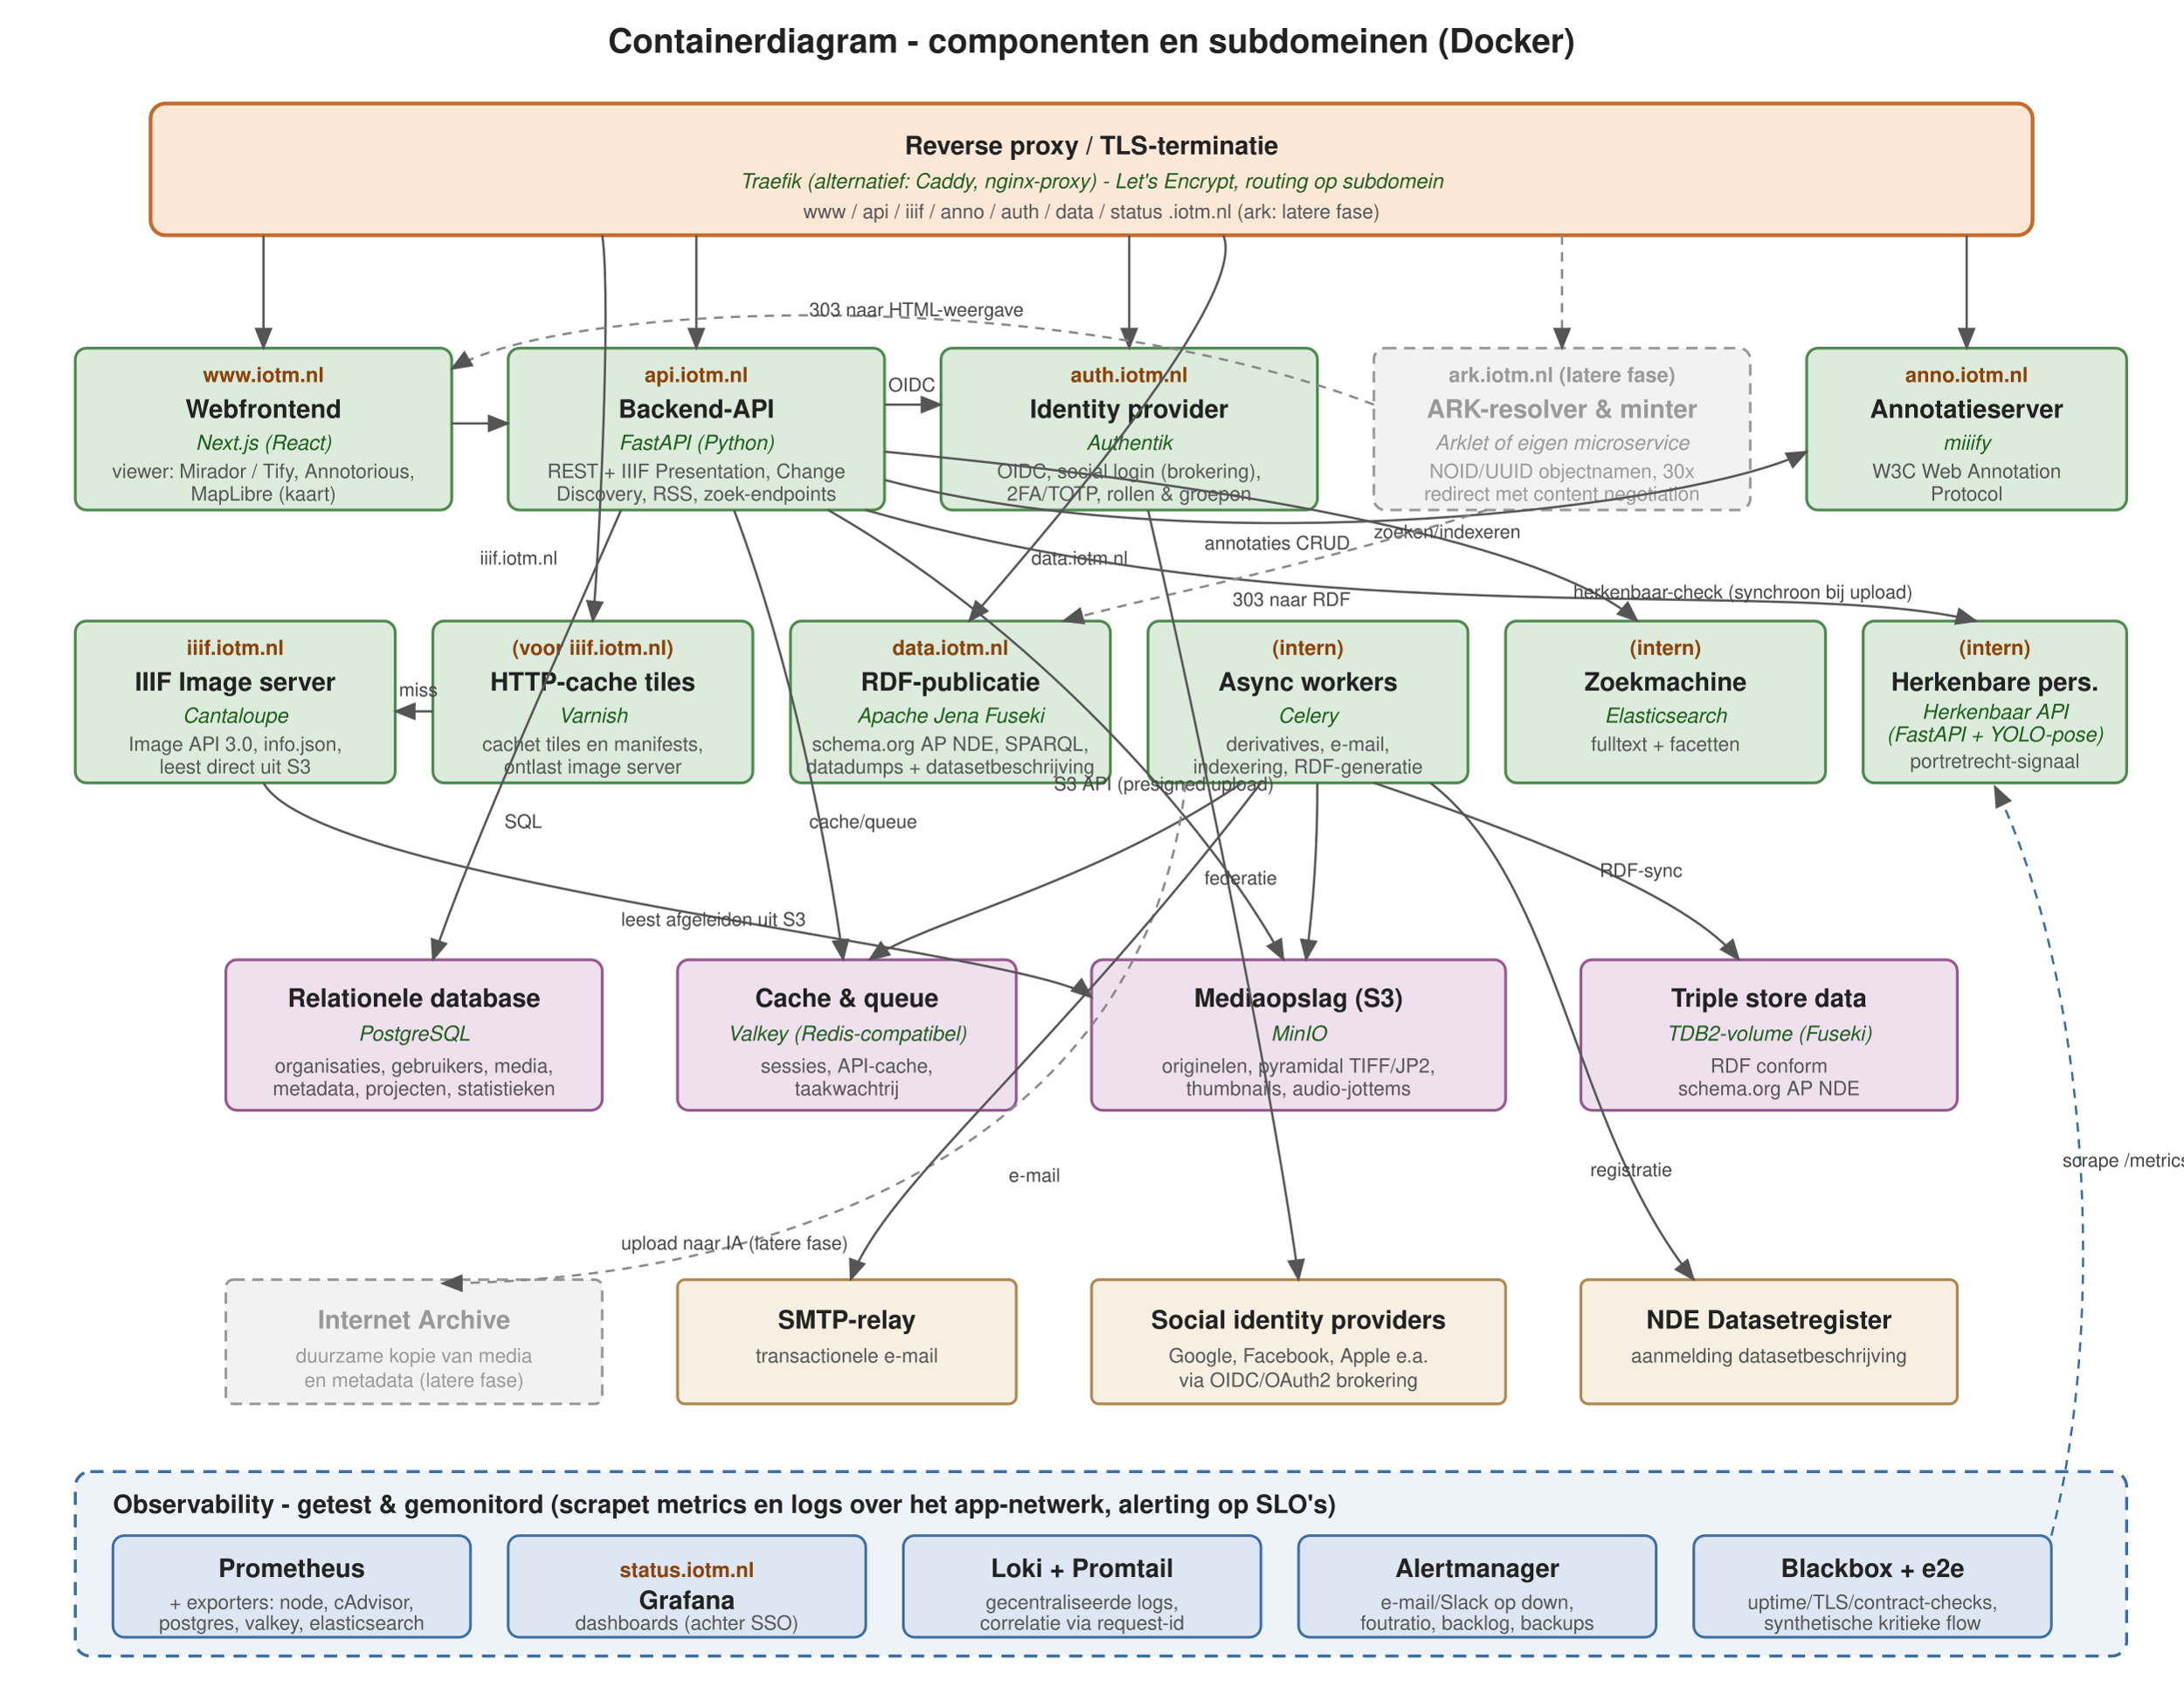
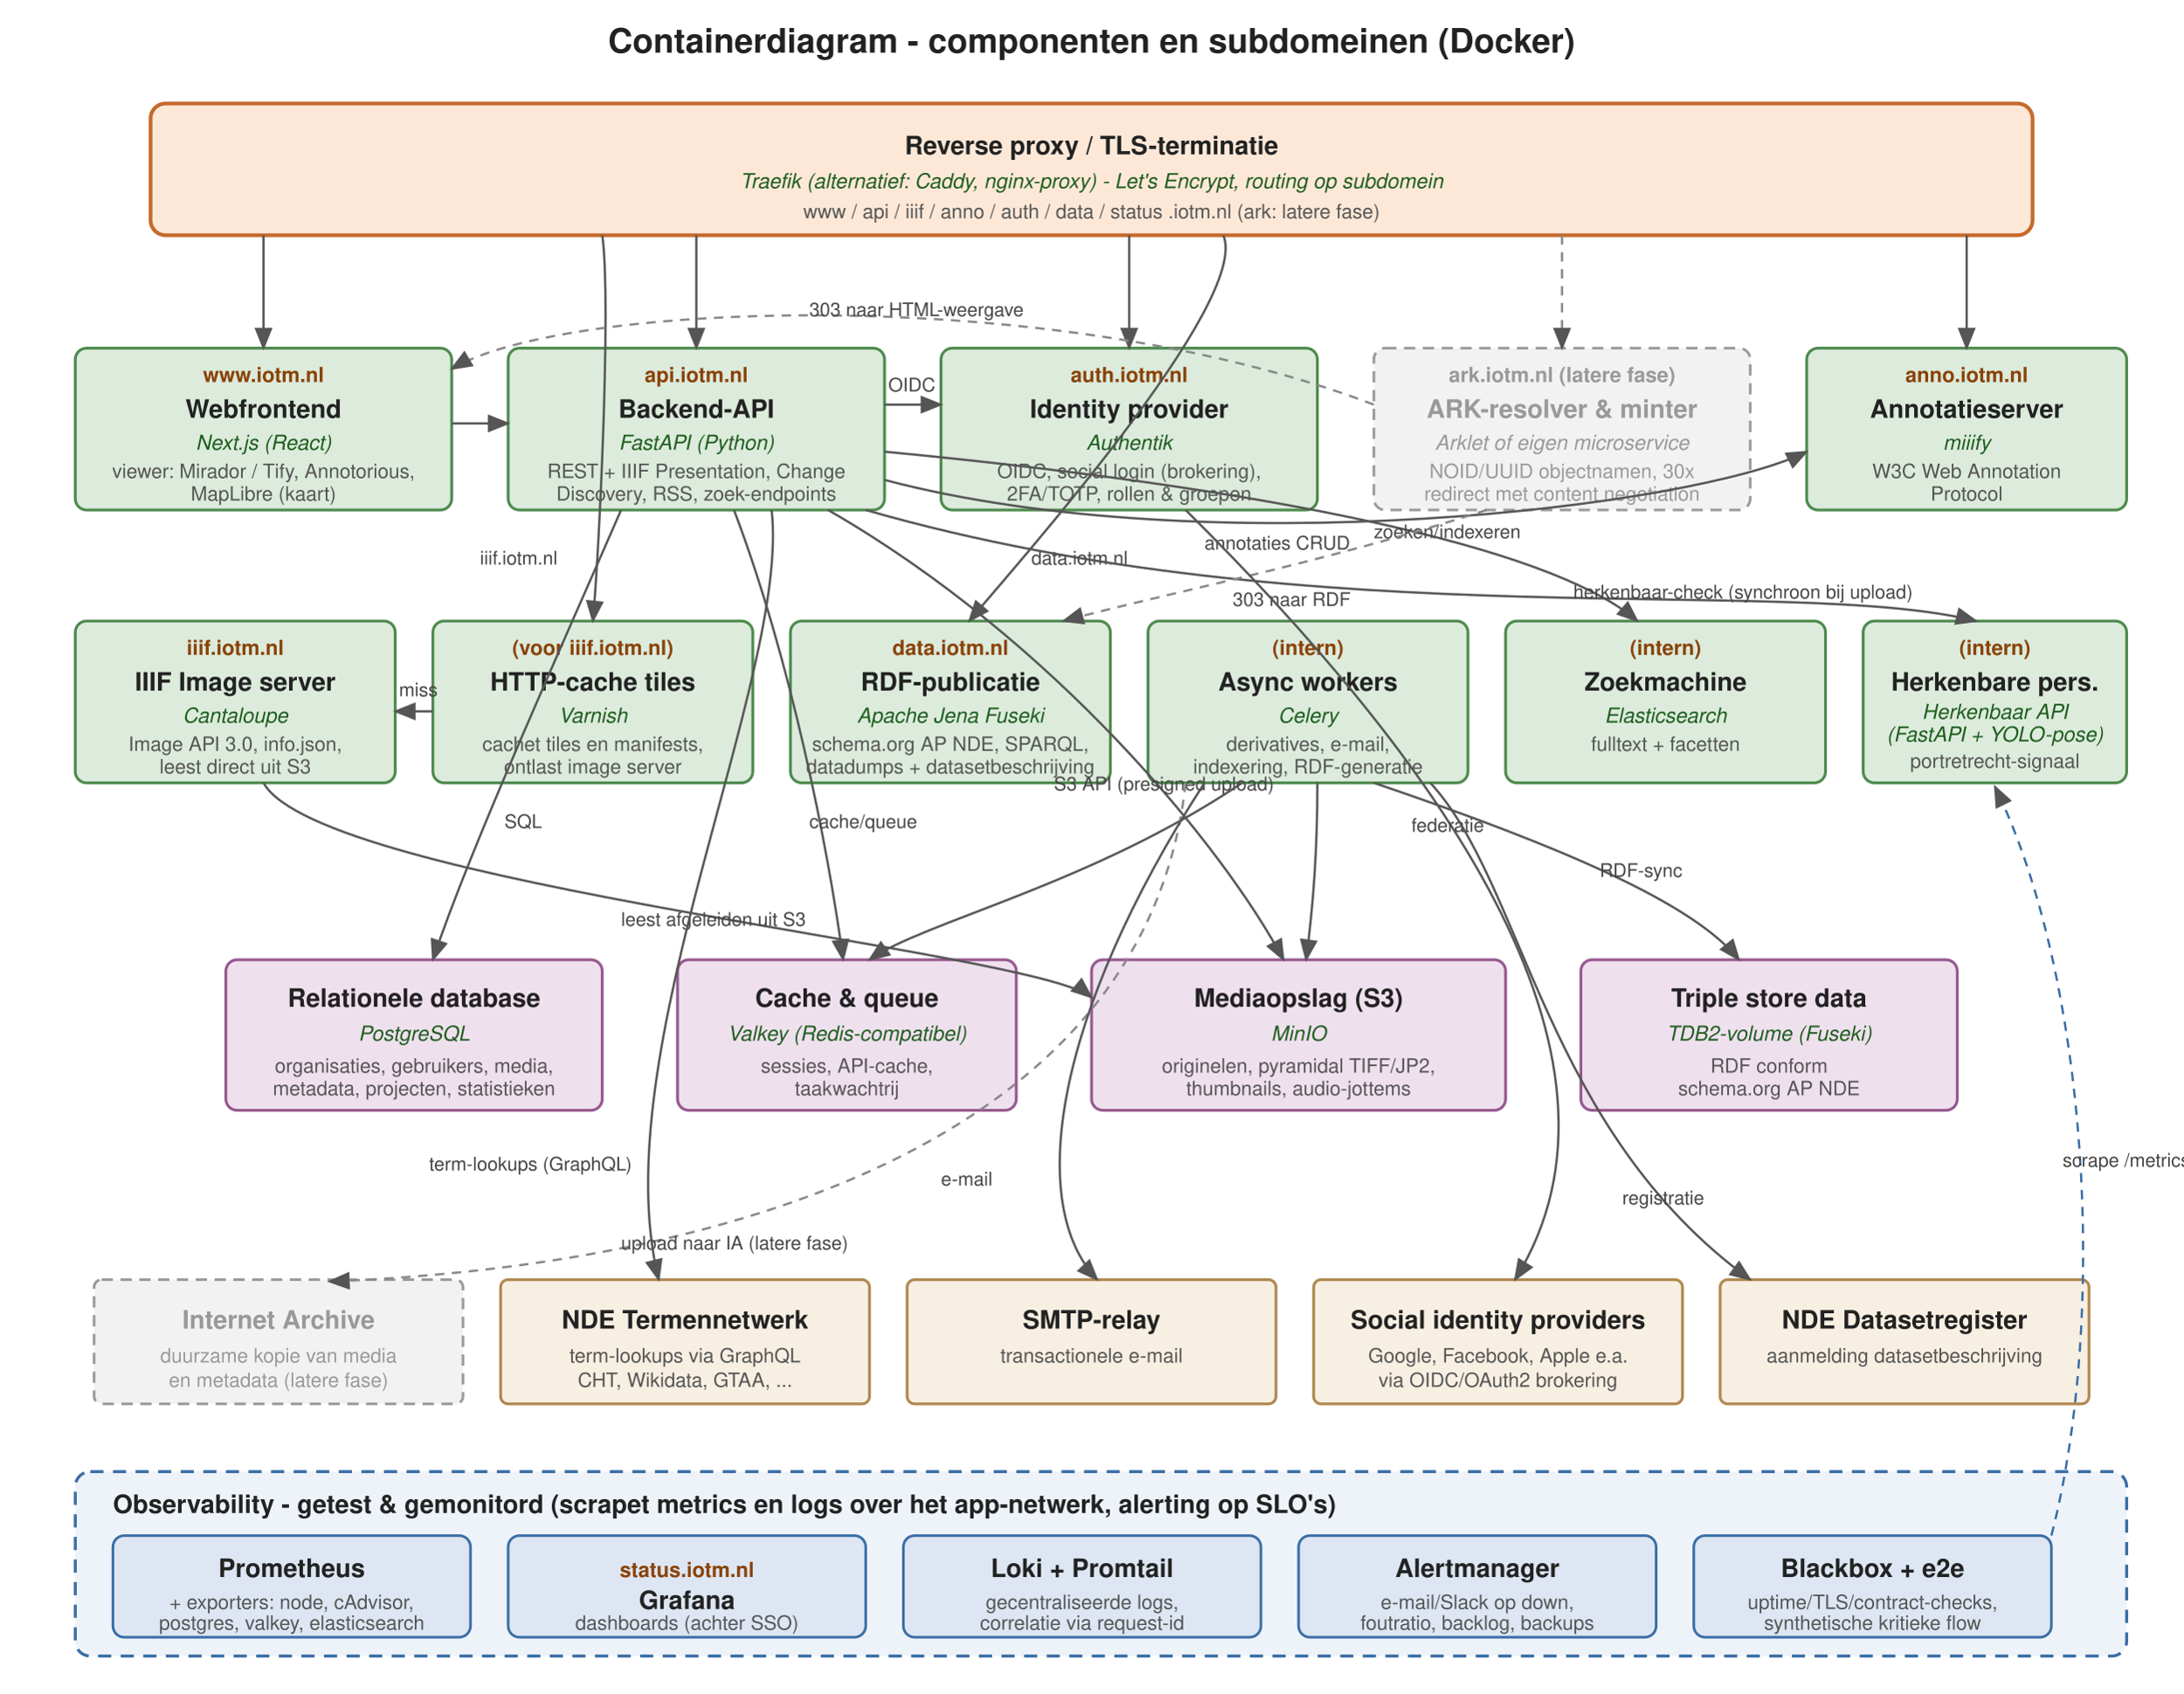
<svg xmlns="http://www.w3.org/2000/svg" viewBox="0 0 1160 900" font-family="Segoe UI, Helvetica, Arial, sans-serif">
  <defs>
    <marker id="a2" markerWidth="10" markerHeight="8" refX="9" refY="4" orient="auto">
      <path d="M0,0 L10,4 L0,8 z" fill="#555" />
    </marker>
  </defs>
  <style>
    .edge  { stroke:#555; stroke-width:1.2; fill:none; marker-end:url(#a2); }
    .edged { stroke:#888; stroke-width:1.2; fill:none; stroke-dasharray:5 4; marker-end:url(#a2); }
    .proxy rect { fill:#fde8d8; stroke:#c56a2b; stroke-width:2; }
    .app rect   { fill:#dcebdc; stroke:#4d8a4d; stroke-width:1.5; }
    .db rect    { fill:#efe0ee; stroke:#96588f; stroke-width:1.5; }
    .ext rect   { fill:#f7efe2; stroke:#b08850; stroke-width:1.5; }
    .mon rect   { fill:#dde6f2; stroke:#3a6ea5; stroke-width:1.4; }
    .fut rect   { fill:#f2f2f2; stroke:#999; stroke-width:1.4; stroke-dasharray:6 4; }
    .fut text   { fill:#999; }
    .mone { stroke:#3a6ea5; stroke-width:1.2; fill:none; stroke-dasharray:5 4; marker-end:url(#a2); }
    .lbl { font-size:13.5px; font-weight:600; fill:#222; }
    .oss { font-size:11px; font-style:italic; fill:#1e5d1e; }
    .sub { font-size:10.5px; fill:#555; }
    .dom { font-size:11px; font-weight:600; fill:#8a4207; }
    .elbl{ font-size:10px; fill:#444; }
  </style>
  <text x="580" y="28" text-anchor="middle" font-size="18" font-weight="700" fill="#222">Containerdiagram - componenten en subdomeinen (Docker)</text>
  <g class="proxy">
    <rect x="80" y="55" width="1000" height="70" rx="8" />
    <text x="580" y="82" text-anchor="middle" class="lbl">Reverse proxy / TLS-terminatie</text>
    <text x="580" y="100" text-anchor="middle" class="oss">Traefik (alternatief: Caddy, nginx-proxy) - Let's Encrypt, routing op subdomein</text>
    <text x="580" y="116" text-anchor="middle" class="sub">www / api / iiif / anno / auth / data / status .iotm.nl (ark: latere fase)</text>
  </g>
  <g class="app">
    <rect x="40" y="185" width="200" height="86" rx="6" />
    <text x="140" y="203" text-anchor="middle" class="dom">www.iotm.nl</text>
    <text x="140" y="222" text-anchor="middle" class="lbl">Webfrontend</text>
    <text x="140" y="239" text-anchor="middle" class="oss">Next.js (React)</text>
    <text x="140" y="254" text-anchor="middle" class="sub">viewer: Mirador / Tify, Annotorious,</text>
    <text x="140" y="266" text-anchor="middle" class="sub">MapLibre (kaart)</text>
  </g>
  <g class="app">
    <rect x="270" y="185" width="200" height="86" rx="6" />
    <text x="370" y="203" text-anchor="middle" class="dom">api.iotm.nl</text>
    <text x="370" y="222" text-anchor="middle" class="lbl">Backend-API</text>
    <text x="370" y="239" text-anchor="middle" class="oss">FastAPI (Python)</text>
    <text x="370" y="254" text-anchor="middle" class="sub">REST + IIIF Presentation, Change</text>
    <text x="370" y="266" text-anchor="middle" class="sub">Discovery, RSS, zoek-endpoints</text>
  </g>
  <g class="app">
    <rect x="500" y="185" width="200" height="86" rx="6" />
    <text x="600" y="203" text-anchor="middle" class="dom">auth.iotm.nl</text>
    <text x="600" y="222" text-anchor="middle" class="lbl">Identity provider</text>
    <text x="600" y="239" text-anchor="middle" class="oss">Authentik</text>
    <text x="600" y="254" text-anchor="middle" class="sub">OIDC, social login (brokering),</text>
    <text x="600" y="266" text-anchor="middle" class="sub">2FA/TOTP, rollen &amp; groepen</text>
  </g>
  <g class="fut">
    <rect x="730" y="185" width="200" height="86" rx="6" />
    <text x="830" y="203" text-anchor="middle" class="dom">ark.iotm.nl (latere fase)</text>
    <text x="830" y="222" text-anchor="middle" class="lbl">ARK-resolver &amp; minter</text>
    <text x="830" y="239" text-anchor="middle" class="oss">Arklet of eigen microservice</text>
    <text x="830" y="254" text-anchor="middle" class="sub">NOID/UUID objectnamen, 30x</text>
    <text x="830" y="266" text-anchor="middle" class="sub">redirect met content negotiation</text>
  </g>
  <g class="app">
    <rect x="960" y="185" width="170" height="86" rx="6" />
    <text x="1045" y="203" text-anchor="middle" class="dom">anno.iotm.nl</text>
    <text x="1045" y="222" text-anchor="middle" class="lbl">Annotatieserver</text>
    <text x="1045" y="239" text-anchor="middle" class="oss">miiify</text>
    <text x="1045" y="254" text-anchor="middle" class="sub">W3C Web Annotation</text>
    <text x="1045" y="266" text-anchor="middle" class="sub">Protocol</text>
  </g>
  <g class="app">
    <rect x="40" y="330" width="170" height="86" rx="6" />
    <text x="125" y="348" text-anchor="middle" class="dom">iiif.iotm.nl</text>
    <text x="125" y="367" text-anchor="middle" class="lbl">IIIF Image server</text>
    <text x="125" y="384" text-anchor="middle" class="oss">Cantaloupe</text>
    <text x="125" y="399" text-anchor="middle" class="sub">Image API 3.0, info.json,</text>
    <text x="125" y="411" text-anchor="middle" class="sub">leest direct uit S3</text>
  </g>
  <g class="app">
    <rect x="230" y="330" width="170" height="86" rx="6" />
    <text x="315" y="348" text-anchor="middle" class="dom">(voor iiif.iotm.nl)</text>
    <text x="315" y="367" text-anchor="middle" class="lbl">HTTP-cache tiles</text>
    <text x="315" y="384" text-anchor="middle" class="oss">Varnish</text>
    <text x="315" y="399" text-anchor="middle" class="sub">cachet tiles en manifests,</text>
    <text x="315" y="411" text-anchor="middle" class="sub">ontlast image server</text>
  </g>
  <g class="app">
    <rect x="420" y="330" width="170" height="86" rx="6" />
    <text x="505" y="348" text-anchor="middle" class="dom">data.iotm.nl</text>
    <text x="505" y="367" text-anchor="middle" class="lbl">RDF-publicatie</text>
    <text x="505" y="384" text-anchor="middle" class="oss">Apache Jena Fuseki</text>
    <text x="505" y="399" text-anchor="middle" class="sub">schema.org AP NDE, SPARQL,</text>
    <text x="505" y="411" text-anchor="middle" class="sub">datadumps + datasetbeschrijving</text>
  </g>
  <g class="app">
    <rect x="610" y="330" width="170" height="86" rx="6" />
    <text x="695" y="348" text-anchor="middle" class="dom">(intern)</text>
    <text x="695" y="367" text-anchor="middle" class="lbl">Async workers</text>
    <text x="695" y="384" text-anchor="middle" class="oss">Celery</text>
    <text x="695" y="399" text-anchor="middle" class="sub">derivatives, e-mail,</text>
    <text x="695" y="411" text-anchor="middle" class="sub">indexering, RDF-generatie</text>
  </g>
  <g class="app">
    <rect x="800" y="330" width="170" height="86" rx="6" />
    <text x="885" y="348" text-anchor="middle" class="dom">(intern)</text>
    <text x="885" y="367" text-anchor="middle" class="lbl">Zoekmachine</text>
    <text x="885" y="384" text-anchor="middle" class="oss">Elasticsearch</text>
    <text x="885" y="399" text-anchor="middle" class="sub">fulltext + facetten</text>
  </g>
  <g class="app">
    <rect x="990" y="330" width="140" height="86" rx="6" />
    <text x="1060" y="348" text-anchor="middle" class="dom">(intern)</text>
    <text x="1060" y="367" text-anchor="middle" class="lbl">Herkenbare pers.</text>
    <text x="1060" y="382" text-anchor="middle" class="oss">Herkenbaar API</text>
    <text x="1060" y="394" text-anchor="middle" class="oss">(FastAPI + YOLO-pose)</text>
    <text x="1060" y="408" text-anchor="middle" class="sub">portretrecht-signaal</text>
  </g>
  <g class="db">
    <rect x="120" y="510" width="200" height="80" rx="6" />
    <text x="220" y="535" text-anchor="middle" class="lbl">Relationele database</text>
    <text x="220" y="553" text-anchor="middle" class="oss">PostgreSQL</text>
    <text x="220" y="570" text-anchor="middle" class="sub">organisaties, gebruikers, media,</text>
    <text x="220" y="582" text-anchor="middle" class="sub">metadata, projecten, statistieken</text>
  </g>
  <g class="db">
    <rect x="360" y="510" width="180" height="80" rx="6" />
    <text x="450" y="535" text-anchor="middle" class="lbl">Cache &amp; queue</text>
    <text x="450" y="553" text-anchor="middle" class="oss">Valkey (Redis-compatibel)</text>
    <text x="450" y="570" text-anchor="middle" class="sub">sessies, API-cache,</text>
    <text x="450" y="582" text-anchor="middle" class="sub">taakwachtrij</text>
  </g>
  <g class="db">
    <rect x="580" y="510" width="220" height="80" rx="6" />
    <text x="690" y="535" text-anchor="middle" class="lbl">Mediaopslag (S3)</text>
    <text x="690" y="553" text-anchor="middle" class="oss">MinIO</text>
    <text x="690" y="570" text-anchor="middle" class="sub">originelen, pyramidal TIFF/JP2,</text>
    <text x="690" y="582" text-anchor="middle" class="sub">thumbnails, audio-jottems</text>
  </g>
  <g class="db">
    <rect x="840" y="510" width="200" height="80" rx="6" />
    <text x="940" y="535" text-anchor="middle" class="lbl">Triple store data</text>
    <text x="940" y="553" text-anchor="middle" class="oss">TDB2-volume (Fuseki)</text>
    <text x="940" y="570" text-anchor="middle" class="sub">RDF conform</text>
    <text x="940" y="582" text-anchor="middle" class="sub">schema.org AP NDE</text>
  </g>
  <g class="fut">
-     <rect x="120" y="680" width="200" height="66" rx="4" />
-     <text x="220" y="706" text-anchor="middle" class="lbl">Internet Archive</text>
-     <text x="220" y="724" text-anchor="middle" class="sub">duurzame kopie van media</text>
-     <text x="220" y="737" text-anchor="middle" class="sub">en metadata (latere fase)</text>
-   </g>
-   <g class="ext">
-     <rect x="360" y="680" width="180" height="66" rx="4" />
-     <text x="450" y="706" text-anchor="middle" class="lbl">SMTP-relay</text>
-     <text x="450" y="724" text-anchor="middle" class="sub">transactionele e-mail</text>
-   </g>
-   <g class="ext">
-     <rect x="580" y="680" width="220" height="66" rx="4" />
-     <text x="690" y="706" text-anchor="middle" class="lbl">Social identity providers</text>
-     <text x="690" y="724" text-anchor="middle" class="sub">Google, Facebook, Apple e.a.</text>
-     <text x="690" y="737" text-anchor="middle" class="sub">via OIDC/OAuth2 brokering</text>
-   </g>
-   <g class="ext">
-     <rect x="840" y="680" width="200" height="66" rx="4" />
-     <text x="940" y="706" text-anchor="middle" class="lbl">NDE Datasetregister</text>
-     <text x="940" y="724" text-anchor="middle" class="sub">aanmelding datasetbeschrijving</text>
+     <rect x="50" y="680" width="196" height="66" rx="4" />
+     <text x="148" y="706" text-anchor="middle" class="lbl">Internet Archive</text>
+     <text x="148" y="724" text-anchor="middle" class="sub">duurzame kopie van media</text>
+     <text x="148" y="737" text-anchor="middle" class="sub">en metadata (latere fase)</text>
+   </g>
+   <g class="ext">
+     <rect x="266" y="680" width="196" height="66" rx="4" />
+     <text x="364" y="706" text-anchor="middle" class="lbl">NDE Termennetwerk</text>
+     <text x="364" y="724" text-anchor="middle" class="sub">term-lookups via GraphQL</text>
+     <text x="364" y="737" text-anchor="middle" class="sub">CHT, Wikidata, GTAA, ...</text>
+   </g>
+   <g class="ext">
+     <rect x="482" y="680" width="196" height="66" rx="4" />
+     <text x="580" y="706" text-anchor="middle" class="lbl">SMTP-relay</text>
+     <text x="580" y="724" text-anchor="middle" class="sub">transactionele e-mail</text>
+   </g>
+   <g class="ext">
+     <rect x="698" y="680" width="196" height="66" rx="4" />
+     <text x="796" y="706" text-anchor="middle" class="lbl">Social identity providers</text>
+     <text x="796" y="724" text-anchor="middle" class="sub">Google, Facebook, Apple e.a.</text>
+     <text x="796" y="737" text-anchor="middle" class="sub">via OIDC/OAuth2 brokering</text>
+   </g>
+   <g class="ext">
+     <rect x="914" y="680" width="196" height="66" rx="4" />
+     <text x="1012" y="706" text-anchor="middle" class="lbl">NDE Datasetregister</text>
+     <text x="1012" y="724" text-anchor="middle" class="sub">aanmelding datasetbeschrijving</text>
  </g>
  <path class="edge" d="M140,125 L140,185" />
  <path class="edge" d="M370,125 L370,185" />
  <path class="edge" d="M600,125 L600,185" />
  <path class="edged" d="M830,125 L830,185" />
  <path class="edge" d="M1045,125 L1045,185" />
  <path class="edge" d="M320,125 C325,160 318,300 315,330" />
  <text x="255" y="300" class="elbl">iiif.iotm.nl</text>
  <path class="edge" d="M650,125 C665,160 540,300 515,330" />
  <text x="548" y="300" class="elbl">data.iotm.nl</text>
  <path class="edge" d="M230,378 L210,378" />
  <text x="212" y="370" class="elbl">miss</text>
  <path class="edge" d="M240,225 L270,225" />
  <path class="edge" d="M330,271 C300,340 250,450 230,510" />
  <text x="268" y="440" class="elbl">SQL</text>
  <path class="edge" d="M390,271 C420,350 440,450 448,510" />
  <text x="430" y="440" class="elbl">cache/queue</text>
  <path class="edge" d="M440,271 C560,340 650,450 682,510" />
  <text x="560" y="420" class="elbl">S3 API (presigned upload)</text>
  <path class="edge" d="M470,240 C700,262 830,295 870,330" />
  <text x="730" y="286" class="elbl">zoeken/indexeren</text>
  <path class="edge" d="M460,271 C700,340 950,305 1050,330" />
  <text x="836" y="318" class="elbl">herkenbaar-check (synchroon bij upload)</text>
  <path class="edge" d="M470,215 L500,215" />
  <text x="472" y="208" class="elbl">OIDC</text>
  <path class="edge" d="M470,255 C640,300 900,270 960,240" />
  <text x="640" y="292" class="elbl">annotaties CRUD</text>
  <path class="edged" d="M730,215 C560,150 300,160 240,196" />
  <text x="430" y="168" class="elbl">303 naar HTML-weergave</text>
  <path class="edged" d="M790,271 C700,300 620,315 565,330" />
  <text x="655" y="322" class="elbl">303 naar RDF</text>
  <path class="edge" d="M140,416 C170,470 550,505 580,530" />
  <text x="330" y="492" class="elbl">leest afgeleiden uit S3</text>
  <path class="edge" d="M660,416 C580,470 490,490 462,510" />
  <path class="edge" d="M700,416 C700,450 698,480 694,510" />
  <path class="edge" d="M730,416 C830,450 900,480 924,510" />
  <text x="850" y="466" class="elbl">RDF-sync</text>
-   <path class="edged" d="M630,416 C610,600 430,680 235,682" />
+   <path class="edged" d="M630,416 C610,600 400,672 175,681" />
  <text x="330" y="664" class="elbl" fill="#999">upload naar IA (latere fase)</text>
-   <path class="edge" d="M670,416 C560,560 470,630 452,680" />
-   <text x="536" y="628" class="elbl">e-mail</text>
-   <path class="edge" d="M610,271 C640,400 680,600 690,680" />
-   <text x="640" y="470" class="elbl">federatie</text>
-   <path class="edge" d="M760,416 C830,470 835,600 900,680" />
-   <text x="845" y="625" class="elbl">registratie</text>
+   <path class="edge" d="M640,416 C560,540 545,640 583,680" />
+   <text x="500" y="630" class="elbl">e-mail</text>
+   <path class="edge" d="M630,271 C760,400 880,560 805,680" />
+   <text x="750" y="442" class="elbl">federatie</text>
+   <path class="edge" d="M760,416 C810,470 820,600 930,680" />
+   <text x="862" y="640" class="elbl">registratie</text>
+   <path class="edge" d="M410,271 C420,360 320,560 350,680" />
+   <text x="228" y="622" class="elbl">term-lookups (GraphQL)</text>
  <rect x="40" y="782" width="1090" height="98" rx="8" fill="#eef3fa" stroke="#3a6ea5" stroke-width="1.6" stroke-dasharray="7 5" />
  <text x="60" y="804" class="lbl" fill="#25405f">Observability - getest &amp; gemonitord (scrapet metrics en logs over het app-netwerk, alerting op SLO's)</text>
  <g class="mon">
    <rect x="60" y="816" width="190" height="54" rx="6" />
    <text x="155" y="838" text-anchor="middle" class="lbl">Prometheus</text>
    <text x="155" y="855" text-anchor="middle" class="sub">+ exporters: node, cAdvisor,</text>
    <text x="155" y="866" text-anchor="middle" class="sub">postgres, valkey, elasticsearch</text>
  </g>
  <g class="mon">
    <rect x="270" y="816" width="190" height="54" rx="6" />
    <text x="365" y="838" text-anchor="middle" class="dom">status.iotm.nl</text>
    <text x="365" y="855" text-anchor="middle" class="lbl">Grafana</text>
    <text x="365" y="866" text-anchor="middle" class="sub">dashboards (achter SSO)</text>
  </g>
  <g class="mon">
    <rect x="480" y="816" width="190" height="54" rx="6" />
    <text x="575" y="838" text-anchor="middle" class="lbl">Loki + Promtail</text>
    <text x="575" y="855" text-anchor="middle" class="sub">gecentraliseerde logs,</text>
    <text x="575" y="866" text-anchor="middle" class="sub">correlatie via request-id</text>
  </g>
  <g class="mon">
    <rect x="690" y="816" width="190" height="54" rx="6" />
    <text x="785" y="838" text-anchor="middle" class="lbl">Alertmanager</text>
    <text x="785" y="855" text-anchor="middle" class="sub">e-mail/Slack op down,</text>
    <text x="785" y="866" text-anchor="middle" class="sub">foutratio, backlog, backups</text>
  </g>
  <g class="mon">
    <rect x="900" y="816" width="190" height="54" rx="6" />
    <text x="995" y="838" text-anchor="middle" class="lbl">Blackbox + e2e</text>
    <text x="995" y="855" text-anchor="middle" class="sub">uptime/TLS/contract-checks,</text>
    <text x="995" y="866" text-anchor="middle" class="sub">synthetische kritieke flow</text>
  </g>
  <path class="mone" d="M1090,816 C1120,700 1110,520 1060,418" />
  <text x="1096" y="620" class="elbl" fill="#3a6ea5">scrape /metrics + logs</text>
</svg>
